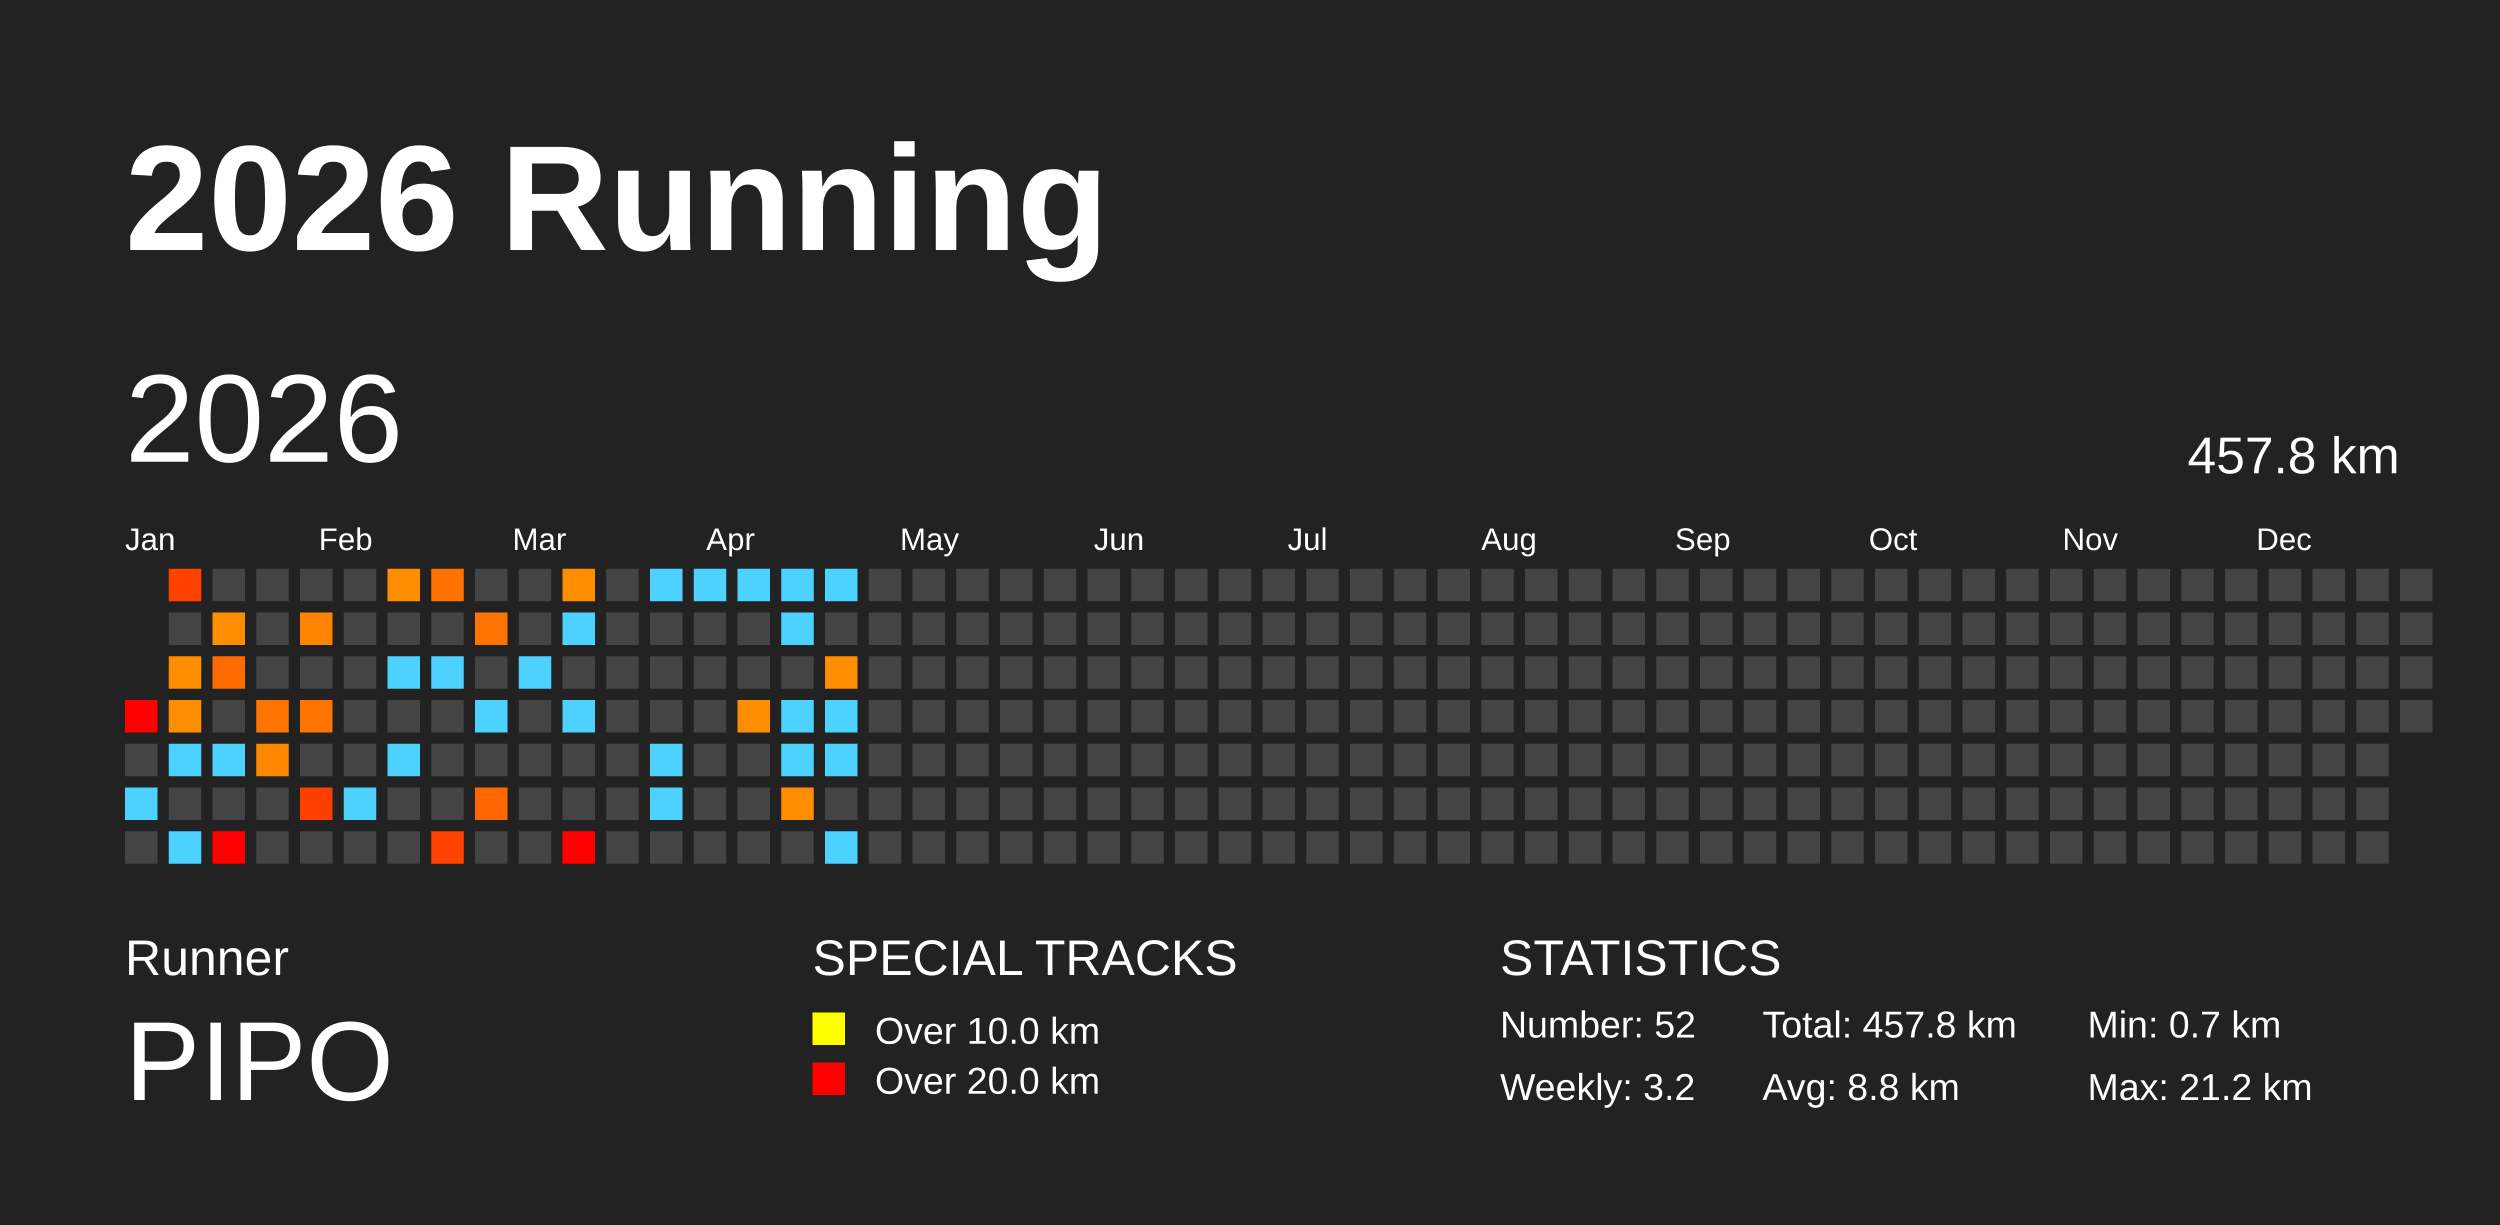
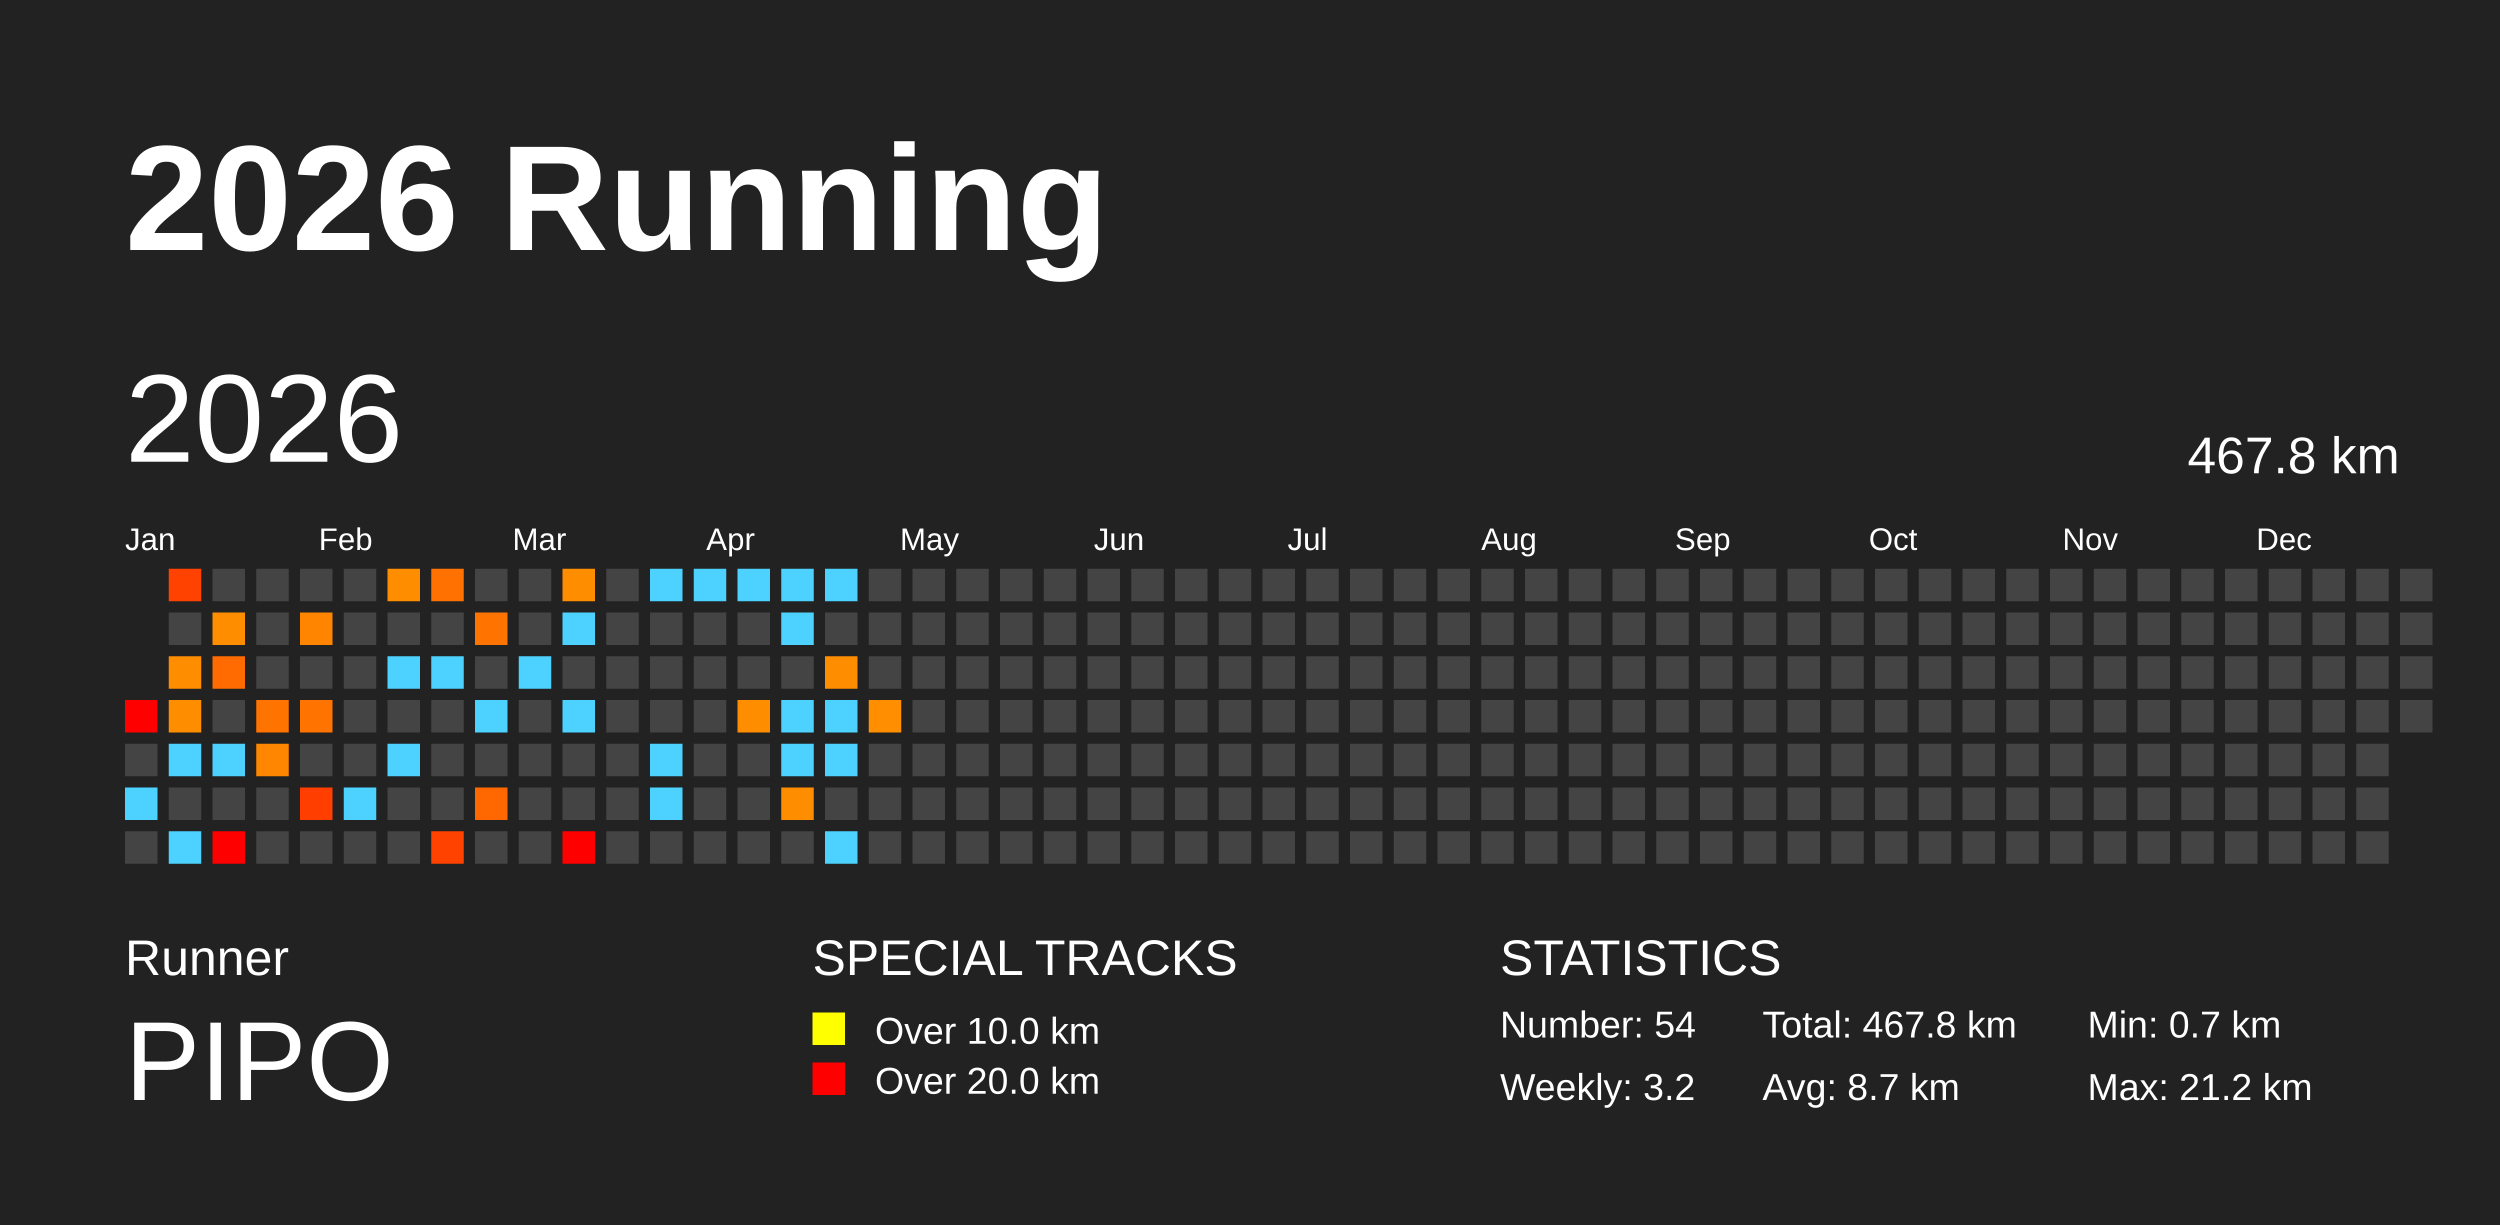
<svg xmlns="http://www.w3.org/2000/svg" baseProfile="full" height="98mm" version="1.1" viewBox="0,0,200,98" width="200mm">
  <defs />
  <rect fill="#222222" height="98" width="200" x="0" y="0" />
  <text fill="#FFFFFF" style="font-size:12px; font-family:Arial; font-weight:bold;" x="10" y="20">2026 Running</text>
  <text fill="#FFFFFF" style="font-size:4px; font-family:Arial" x="10" y="78">Runner</text>
  <text fill="#FFFFFF" style="font-size:9px; font-family:Arial" x="10" y="88">PIPO</text>
  <text fill="#FFFFFF" style="font-size:4px; font-family:Arial" x="65" y="78">SPECIAL TRACKS</text>
  <rect fill="yellow" height="2.6" width="2.6" x="65" y="81" />
  <text fill="#FFFFFF" style="font-size:3px; font-family:Arial" x="70" y="83.5">Over 10.0 km</text>
  <rect fill="red" height="2.6" width="2.6" x="65" y="85" />
  <text fill="#FFFFFF" style="font-size:3px; font-family:Arial" x="70" y="87.5">Over 20.0 km</text>
  <text fill="#FFFFFF" style="font-size:4px; font-family:Arial" x="120" y="78">STATISTICS</text>
-   <text fill="#FFFFFF" style="font-size:3px; font-family:Arial" x="120" y="83">Number: 52</text>
+   <text fill="#FFFFFF" style="font-size:3px; font-family:Arial" x="120" y="83">Number: 54</text>
  <text fill="#FFFFFF" style="font-size:3px; font-family:Arial" x="120" y="88">Weekly: 3.2</text>
-   <text fill="#FFFFFF" style="font-size:3px; font-family:Arial" x="141" y="83">Total: 457.8 km</text>
-   <text fill="#FFFFFF" style="font-size:3px; font-family:Arial" x="141" y="88">Avg: 8.8 km</text>
+   <text fill="#FFFFFF" style="font-size:3px; font-family:Arial" x="141" y="83">Total: 467.8 km</text>
+   <text fill="#FFFFFF" style="font-size:3px; font-family:Arial" x="141" y="88">Avg: 8.7 km</text>
  <text fill="#FFFFFF" style="font-size:3px; font-family:Arial" x="167" y="83">Min: 0.7 km</text>
  <text fill="#FFFFFF" style="font-size:3px; font-family:Arial" x="167" y="88">Max: 21.2 km</text>
  <text dominant-baseline="hanging" fill="#FFFFFF" style="font-size:10.0px; font-family:Arial;" x="10" y="30">2026</text>
-   <text dominant-baseline="hanging" fill="#FFFFFF" style="font-size:4.125px; font-family:Arial;" x="175" y="35">457.8 km</text>
+   <text dominant-baseline="hanging" fill="#FFFFFF" style="font-size:4.125px; font-family:Arial;" x="175" y="35">467.8 km</text>
  <text fill="#FFFFFF" style="font-size:2.5px; font-family:Arial" x="10.0" y="44">Jan</text>
  <text fill="#FFFFFF" style="font-size:2.5px; font-family:Arial" x="25.5" y="44">Feb</text>
  <text fill="#FFFFFF" style="font-size:2.5px; font-family:Arial" x="41.0" y="44">Mar</text>
  <text fill="#FFFFFF" style="font-size:2.5px; font-family:Arial" x="56.5" y="44">Apr</text>
  <text fill="#FFFFFF" style="font-size:2.5px; font-family:Arial" x="72.0" y="44">May</text>
  <text fill="#FFFFFF" style="font-size:2.5px; font-family:Arial" x="87.5" y="44">Jun</text>
  <text fill="#FFFFFF" style="font-size:2.5px; font-family:Arial" x="103.0" y="44">Jul</text>
  <text fill="#FFFFFF" style="font-size:2.5px; font-family:Arial" x="118.5" y="44">Aug</text>
  <text fill="#FFFFFF" style="font-size:2.5px; font-family:Arial" x="134.0" y="44">Sep</text>
  <text fill="#FFFFFF" style="font-size:2.5px; font-family:Arial" x="149.5" y="44">Oct</text>
  <text fill="#FFFFFF" style="font-size:2.5px; font-family:Arial" x="165.0" y="44">Nov</text>
  <text fill="#FFFFFF" style="font-size:2.5px; font-family:Arial" x="180.5" y="44">Dec</text>
  <rect fill="red" height="2.6" width="2.6" x="10.0" y="56.0" />
  <rect fill="#444444" height="2.6" width="2.6" x="10.0" y="59.5" />
  <rect fill="#4dd2ff" height="2.6" width="2.6" x="10.0" y="63.0" />
  <rect fill="#444444" height="2.6" width="2.6" x="10.0" y="66.5" />
  <rect fill="#ff4200" height="2.6" width="2.6" x="13.5" y="45.5" />
  <rect fill="#444444" height="2.6" width="2.6" x="13.5" y="49.0" />
  <rect fill="#ff8d00" height="2.6" width="2.6" x="13.5" y="52.5" />
  <rect fill="#ff8d00" height="2.6" width="2.6" x="13.5" y="56.0" />
  <rect fill="#4dd2ff" height="2.6" width="2.6" x="13.5" y="59.5" />
  <rect fill="#444444" height="2.6" width="2.6" x="13.5" y="63.0" />
  <rect fill="#4dd2ff" height="2.6" width="2.6" x="13.5" y="66.5" />
  <rect fill="#444444" height="2.6" width="2.6" x="17.0" y="45.5" />
  <rect fill="#ff8d00" height="2.6" width="2.6" x="17.0" y="49.0" />
  <rect fill="#ff6b00" height="2.6" width="2.6" x="17.0" y="52.5" />
  <rect fill="#444444" height="2.6" width="2.6" x="17.0" y="56.0" />
  <rect fill="#4dd2ff" height="2.6" width="2.6" x="17.0" y="59.5" />
  <rect fill="#444444" height="2.6" width="2.6" x="17.0" y="63.0" />
  <rect fill="red" height="2.6" width="2.6" x="17.0" y="66.5" />
  <rect fill="#444444" height="2.6" width="2.6" x="20.5" y="45.5" />
  <rect fill="#444444" height="2.6" width="2.6" x="20.5" y="49.0" />
  <rect fill="#444444" height="2.6" width="2.6" x="20.5" y="52.5" />
  <rect fill="#ff7400" height="2.6" width="2.6" x="20.5" y="56.0" />
  <rect fill="#ff8600" height="2.6" width="2.6" x="20.5" y="59.5" />
  <rect fill="#444444" height="2.6" width="2.6" x="20.5" y="63.0" />
  <rect fill="#444444" height="2.6" width="2.6" x="20.5" y="66.5" />
  <rect fill="#444444" height="2.6" width="2.6" x="24.0" y="45.5" />
  <rect fill="#ff8400" height="2.6" width="2.6" x="24.0" y="49.0" />
  <rect fill="#444444" height="2.6" width="2.6" x="24.0" y="52.5" />
  <rect fill="#ff7400" height="2.6" width="2.6" x="24.0" y="56.0" />
  <rect fill="#444444" height="2.6" width="2.6" x="24.0" y="59.5" />
  <rect fill="#ff3e00" height="2.6" width="2.6" x="24.0" y="63.0" />
  <rect fill="#444444" height="2.6" width="2.6" x="24.0" y="66.5" />
  <rect fill="#444444" height="2.6" width="2.6" x="27.5" y="45.5" />
  <rect fill="#444444" height="2.6" width="2.6" x="27.5" y="49.0" />
  <rect fill="#444444" height="2.6" width="2.6" x="27.5" y="52.5" />
  <rect fill="#444444" height="2.6" width="2.6" x="27.5" y="56.0" />
  <rect fill="#444444" height="2.6" width="2.6" x="27.5" y="59.5" />
  <rect fill="#4dd2ff" height="2.6" width="2.6" x="27.5" y="63.0" />
  <rect fill="#444444" height="2.6" width="2.6" x="27.5" y="66.5" />
  <rect fill="#ff8d00" height="2.6" width="2.6" x="31.0" y="45.5" />
  <rect fill="#444444" height="2.6" width="2.6" x="31.0" y="49.0" />
  <rect fill="#4dd2ff" height="2.6" width="2.6" x="31.0" y="52.5" />
  <rect fill="#444444" height="2.6" width="2.6" x="31.0" y="56.0" />
  <rect fill="#4dd2ff" height="2.6" width="2.6" x="31.0" y="59.5" />
  <rect fill="#444444" height="2.6" width="2.6" x="31.0" y="63.0" />
  <rect fill="#444444" height="2.6" width="2.6" x="31.0" y="66.5" />
  <rect fill="#ff7100" height="2.6" width="2.6" x="34.5" y="45.5" />
  <rect fill="#444444" height="2.6" width="2.6" x="34.5" y="49.0" />
  <rect fill="#4dd2ff" height="2.6" width="2.6" x="34.5" y="52.5" />
  <rect fill="#444444" height="2.6" width="2.6" x="34.5" y="56.0" />
  <rect fill="#444444" height="2.6" width="2.6" x="34.5" y="59.5" />
  <rect fill="#444444" height="2.6" width="2.6" x="34.5" y="63.0" />
  <rect fill="#ff4200" height="2.6" width="2.6" x="34.5" y="66.5" />
  <rect fill="#444444" height="2.6" width="2.6" x="38.0" y="45.5" />
  <rect fill="#ff7400" height="2.6" width="2.6" x="38.0" y="49.0" />
  <rect fill="#444444" height="2.6" width="2.6" x="38.0" y="52.5" />
  <rect fill="#4dd2ff" height="2.6" width="2.6" x="38.0" y="56.0" />
  <rect fill="#444444" height="2.6" width="2.6" x="38.0" y="59.5" />
  <rect fill="#ff6800" height="2.6" width="2.6" x="38.0" y="63.0" />
  <rect fill="#444444" height="2.6" width="2.6" x="38.0" y="66.5" />
  <rect fill="#444444" height="2.6" width="2.6" x="41.5" y="45.5" />
  <rect fill="#444444" height="2.6" width="2.6" x="41.5" y="49.0" />
  <rect fill="#4dd2ff" height="2.6" width="2.6" x="41.5" y="52.5" />
  <rect fill="#444444" height="2.6" width="2.6" x="41.5" y="56.0" />
  <rect fill="#444444" height="2.6" width="2.6" x="41.5" y="59.5" />
  <rect fill="#444444" height="2.6" width="2.6" x="41.5" y="63.0" />
  <rect fill="#444444" height="2.6" width="2.6" x="41.5" y="66.5" />
  <rect fill="#ff8d00" height="2.6" width="2.6" x="45.0" y="45.5" />
  <rect fill="#4dd2ff" height="2.6" width="2.6" x="45.0" y="49.0" />
  <rect fill="#444444" height="2.6" width="2.6" x="45.0" y="52.5" />
  <rect fill="#4dd2ff" height="2.6" width="2.6" x="45.0" y="56.0" />
  <rect fill="#444444" height="2.6" width="2.6" x="45.0" y="59.5" />
  <rect fill="#444444" height="2.6" width="2.6" x="45.0" y="63.0" />
  <rect fill="red" height="2.6" width="2.6" x="45.0" y="66.5" />
  <rect fill="#444444" height="2.6" width="2.6" x="48.5" y="45.5" />
  <rect fill="#444444" height="2.6" width="2.6" x="48.5" y="49.0" />
  <rect fill="#444444" height="2.6" width="2.6" x="48.5" y="52.5" />
  <rect fill="#444444" height="2.6" width="2.6" x="48.5" y="56.0" />
  <rect fill="#444444" height="2.6" width="2.6" x="48.5" y="59.5" />
  <rect fill="#444444" height="2.6" width="2.6" x="48.5" y="63.0" />
  <rect fill="#444444" height="2.6" width="2.6" x="48.5" y="66.5" />
  <rect fill="#4dd2ff" height="2.6" width="2.6" x="52.0" y="45.5" />
  <rect fill="#444444" height="2.6" width="2.6" x="52.0" y="49.0" />
  <rect fill="#444444" height="2.6" width="2.6" x="52.0" y="52.5" />
  <rect fill="#444444" height="2.6" width="2.6" x="52.0" y="56.0" />
  <rect fill="#4dd2ff" height="2.6" width="2.6" x="52.0" y="59.5" />
  <rect fill="#4dd2ff" height="2.6" width="2.6" x="52.0" y="63.0" />
  <rect fill="#444444" height="2.6" width="2.6" x="52.0" y="66.5" />
  <rect fill="#4dd2ff" height="2.6" width="2.6" x="55.5" y="45.5" />
  <rect fill="#444444" height="2.6" width="2.6" x="55.5" y="49.0" />
  <rect fill="#444444" height="2.6" width="2.6" x="55.5" y="52.5" />
  <rect fill="#444444" height="2.6" width="2.6" x="55.5" y="56.0" />
  <rect fill="#444444" height="2.6" width="2.6" x="55.5" y="59.5" />
  <rect fill="#444444" height="2.6" width="2.6" x="55.5" y="63.0" />
  <rect fill="#444444" height="2.6" width="2.6" x="55.5" y="66.5" />
  <rect fill="#4dd2ff" height="2.6" width="2.6" x="59.0" y="45.5" />
  <rect fill="#444444" height="2.6" width="2.6" x="59.0" y="49.0" />
  <rect fill="#444444" height="2.6" width="2.6" x="59.0" y="52.5" />
  <rect fill="#ff8d00" height="2.6" width="2.6" x="59.0" y="56.0" />
  <rect fill="#444444" height="2.6" width="2.6" x="59.0" y="59.5" />
  <rect fill="#444444" height="2.6" width="2.6" x="59.0" y="63.0" />
  <rect fill="#444444" height="2.6" width="2.6" x="59.0" y="66.5" />
  <rect fill="#4dd2ff" height="2.6" width="2.6" x="62.5" y="45.5" />
  <rect fill="#4dd2ff" height="2.6" width="2.6" x="62.5" y="49.0" />
  <rect fill="#444444" height="2.6" width="2.6" x="62.5" y="52.5" />
  <rect fill="#4dd2ff" height="2.6" width="2.6" x="62.5" y="56.0" />
  <rect fill="#4dd2ff" height="2.6" width="2.6" x="62.5" y="59.5" />
  <rect fill="#ff8d00" height="2.6" width="2.6" x="62.5" y="63.0" />
  <rect fill="#444444" height="2.6" width="2.6" x="62.5" y="66.5" />
  <rect fill="#4dd2ff" height="2.6" width="2.6" x="66.0" y="45.5" />
  <rect fill="#444444" height="2.6" width="2.6" x="66.0" y="49.0" />
  <rect fill="#ff8d00" height="2.6" width="2.6" x="66.0" y="52.5" />
  <rect fill="#4dd2ff" height="2.6" width="2.6" x="66.0" y="56.0" />
  <rect fill="#4dd2ff" height="2.6" width="2.6" x="66.0" y="59.5" />
  <rect fill="#444444" height="2.6" width="2.6" x="66.0" y="63.0" />
  <rect fill="#4dd2ff" height="2.6" width="2.6" x="66.0" y="66.5" />
  <rect fill="#444444" height="2.6" width="2.6" x="69.5" y="45.5" />
  <rect fill="#444444" height="2.6" width="2.6" x="69.5" y="49.0" />
  <rect fill="#444444" height="2.6" width="2.6" x="69.5" y="52.5" />
-   <rect fill="#444444" height="2.6" width="2.6" x="69.5" y="56.0" />
+   <rect fill="#ff8e00" height="2.6" width="2.6" x="69.5" y="56.0" />
  <rect fill="#444444" height="2.6" width="2.6" x="69.5" y="59.5" />
  <rect fill="#444444" height="2.6" width="2.6" x="69.5" y="63.0" />
  <rect fill="#444444" height="2.6" width="2.6" x="69.5" y="66.5" />
  <rect fill="#444444" height="2.6" width="2.6" x="73.0" y="45.5" />
  <rect fill="#444444" height="2.6" width="2.6" x="73.0" y="49.0" />
  <rect fill="#444444" height="2.6" width="2.6" x="73.0" y="52.5" />
  <rect fill="#444444" height="2.6" width="2.6" x="73.0" y="56.0" />
  <rect fill="#444444" height="2.6" width="2.6" x="73.0" y="59.5" />
  <rect fill="#444444" height="2.6" width="2.6" x="73.0" y="63.0" />
  <rect fill="#444444" height="2.6" width="2.6" x="73.0" y="66.5" />
  <rect fill="#444444" height="2.6" width="2.6" x="76.5" y="45.5" />
  <rect fill="#444444" height="2.6" width="2.6" x="76.5" y="49.0" />
  <rect fill="#444444" height="2.6" width="2.6" x="76.5" y="52.5" />
  <rect fill="#444444" height="2.6" width="2.6" x="76.5" y="56.0" />
  <rect fill="#444444" height="2.6" width="2.6" x="76.5" y="59.5" />
  <rect fill="#444444" height="2.6" width="2.6" x="76.5" y="63.0" />
  <rect fill="#444444" height="2.6" width="2.6" x="76.5" y="66.5" />
  <rect fill="#444444" height="2.6" width="2.6" x="80.0" y="45.5" />
  <rect fill="#444444" height="2.6" width="2.6" x="80.0" y="49.0" />
  <rect fill="#444444" height="2.6" width="2.6" x="80.0" y="52.5" />
  <rect fill="#444444" height="2.6" width="2.6" x="80.0" y="56.0" />
  <rect fill="#444444" height="2.6" width="2.6" x="80.0" y="59.5" />
  <rect fill="#444444" height="2.6" width="2.6" x="80.0" y="63.0" />
  <rect fill="#444444" height="2.6" width="2.6" x="80.0" y="66.5" />
  <rect fill="#444444" height="2.6" width="2.6" x="83.5" y="45.5" />
  <rect fill="#444444" height="2.6" width="2.6" x="83.5" y="49.0" />
  <rect fill="#444444" height="2.6" width="2.6" x="83.5" y="52.5" />
  <rect fill="#444444" height="2.6" width="2.6" x="83.5" y="56.0" />
  <rect fill="#444444" height="2.6" width="2.6" x="83.5" y="59.5" />
  <rect fill="#444444" height="2.6" width="2.6" x="83.5" y="63.0" />
  <rect fill="#444444" height="2.6" width="2.6" x="83.5" y="66.5" />
  <rect fill="#444444" height="2.6" width="2.6" x="87.0" y="45.5" />
  <rect fill="#444444" height="2.6" width="2.6" x="87.0" y="49.0" />
  <rect fill="#444444" height="2.6" width="2.6" x="87.0" y="52.5" />
  <rect fill="#444444" height="2.6" width="2.6" x="87.0" y="56.0" />
  <rect fill="#444444" height="2.6" width="2.6" x="87.0" y="59.5" />
  <rect fill="#444444" height="2.6" width="2.6" x="87.0" y="63.0" />
  <rect fill="#444444" height="2.6" width="2.6" x="87.0" y="66.5" />
  <rect fill="#444444" height="2.6" width="2.6" x="90.5" y="45.5" />
  <rect fill="#444444" height="2.6" width="2.6" x="90.5" y="49.0" />
  <rect fill="#444444" height="2.6" width="2.6" x="90.5" y="52.5" />
  <rect fill="#444444" height="2.6" width="2.6" x="90.5" y="56.0" />
  <rect fill="#444444" height="2.6" width="2.6" x="90.5" y="59.5" />
  <rect fill="#444444" height="2.6" width="2.6" x="90.5" y="63.0" />
  <rect fill="#444444" height="2.6" width="2.6" x="90.5" y="66.5" />
  <rect fill="#444444" height="2.6" width="2.6" x="94.0" y="45.5" />
  <rect fill="#444444" height="2.6" width="2.6" x="94.0" y="49.0" />
  <rect fill="#444444" height="2.6" width="2.6" x="94.0" y="52.5" />
  <rect fill="#444444" height="2.6" width="2.6" x="94.0" y="56.0" />
  <rect fill="#444444" height="2.6" width="2.6" x="94.0" y="59.5" />
  <rect fill="#444444" height="2.6" width="2.6" x="94.0" y="63.0" />
  <rect fill="#444444" height="2.6" width="2.6" x="94.0" y="66.5" />
  <rect fill="#444444" height="2.6" width="2.6" x="97.5" y="45.5" />
  <rect fill="#444444" height="2.6" width="2.6" x="97.5" y="49.0" />
  <rect fill="#444444" height="2.6" width="2.6" x="97.5" y="52.5" />
  <rect fill="#444444" height="2.6" width="2.6" x="97.5" y="56.0" />
  <rect fill="#444444" height="2.6" width="2.6" x="97.5" y="59.5" />
  <rect fill="#444444" height="2.6" width="2.6" x="97.5" y="63.0" />
  <rect fill="#444444" height="2.6" width="2.6" x="97.5" y="66.5" />
  <rect fill="#444444" height="2.6" width="2.6" x="101.0" y="45.5" />
  <rect fill="#444444" height="2.6" width="2.6" x="101.0" y="49.0" />
  <rect fill="#444444" height="2.6" width="2.6" x="101.0" y="52.5" />
  <rect fill="#444444" height="2.6" width="2.6" x="101.0" y="56.0" />
  <rect fill="#444444" height="2.6" width="2.6" x="101.0" y="59.5" />
  <rect fill="#444444" height="2.6" width="2.6" x="101.0" y="63.0" />
  <rect fill="#444444" height="2.6" width="2.6" x="101.0" y="66.5" />
  <rect fill="#444444" height="2.6" width="2.6" x="104.5" y="45.5" />
  <rect fill="#444444" height="2.6" width="2.6" x="104.5" y="49.0" />
  <rect fill="#444444" height="2.6" width="2.6" x="104.5" y="52.5" />
  <rect fill="#444444" height="2.6" width="2.6" x="104.5" y="56.0" />
  <rect fill="#444444" height="2.6" width="2.6" x="104.5" y="59.5" />
  <rect fill="#444444" height="2.6" width="2.6" x="104.5" y="63.0" />
  <rect fill="#444444" height="2.6" width="2.6" x="104.5" y="66.5" />
  <rect fill="#444444" height="2.6" width="2.6" x="108.0" y="45.5" />
  <rect fill="#444444" height="2.6" width="2.6" x="108.0" y="49.0" />
  <rect fill="#444444" height="2.6" width="2.6" x="108.0" y="52.5" />
  <rect fill="#444444" height="2.6" width="2.6" x="108.0" y="56.0" />
  <rect fill="#444444" height="2.6" width="2.6" x="108.0" y="59.5" />
  <rect fill="#444444" height="2.6" width="2.6" x="108.0" y="63.0" />
  <rect fill="#444444" height="2.6" width="2.6" x="108.0" y="66.5" />
  <rect fill="#444444" height="2.6" width="2.6" x="111.5" y="45.5" />
  <rect fill="#444444" height="2.6" width="2.6" x="111.5" y="49.0" />
  <rect fill="#444444" height="2.6" width="2.6" x="111.5" y="52.5" />
  <rect fill="#444444" height="2.6" width="2.6" x="111.5" y="56.0" />
  <rect fill="#444444" height="2.6" width="2.6" x="111.5" y="59.5" />
  <rect fill="#444444" height="2.6" width="2.6" x="111.5" y="63.0" />
  <rect fill="#444444" height="2.6" width="2.6" x="111.5" y="66.5" />
  <rect fill="#444444" height="2.6" width="2.6" x="115.0" y="45.5" />
  <rect fill="#444444" height="2.6" width="2.6" x="115.0" y="49.0" />
  <rect fill="#444444" height="2.6" width="2.6" x="115.0" y="52.5" />
  <rect fill="#444444" height="2.6" width="2.6" x="115.0" y="56.0" />
  <rect fill="#444444" height="2.6" width="2.6" x="115.0" y="59.5" />
  <rect fill="#444444" height="2.6" width="2.6" x="115.0" y="63.0" />
  <rect fill="#444444" height="2.6" width="2.6" x="115.0" y="66.5" />
  <rect fill="#444444" height="2.6" width="2.6" x="118.5" y="45.5" />
  <rect fill="#444444" height="2.6" width="2.6" x="118.5" y="49.0" />
  <rect fill="#444444" height="2.6" width="2.6" x="118.5" y="52.5" />
  <rect fill="#444444" height="2.6" width="2.6" x="118.5" y="56.0" />
  <rect fill="#444444" height="2.6" width="2.6" x="118.5" y="59.5" />
  <rect fill="#444444" height="2.6" width="2.6" x="118.5" y="63.0" />
  <rect fill="#444444" height="2.6" width="2.6" x="118.5" y="66.5" />
  <rect fill="#444444" height="2.6" width="2.6" x="122.0" y="45.5" />
  <rect fill="#444444" height="2.6" width="2.6" x="122.0" y="49.0" />
  <rect fill="#444444" height="2.6" width="2.6" x="122.0" y="52.5" />
  <rect fill="#444444" height="2.6" width="2.6" x="122.0" y="56.0" />
  <rect fill="#444444" height="2.6" width="2.6" x="122.0" y="59.5" />
  <rect fill="#444444" height="2.6" width="2.6" x="122.0" y="63.0" />
  <rect fill="#444444" height="2.6" width="2.6" x="122.0" y="66.5" />
  <rect fill="#444444" height="2.6" width="2.6" x="125.5" y="45.5" />
  <rect fill="#444444" height="2.6" width="2.6" x="125.5" y="49.0" />
  <rect fill="#444444" height="2.6" width="2.6" x="125.5" y="52.5" />
  <rect fill="#444444" height="2.6" width="2.6" x="125.5" y="56.0" />
  <rect fill="#444444" height="2.6" width="2.6" x="125.5" y="59.5" />
  <rect fill="#444444" height="2.6" width="2.6" x="125.5" y="63.0" />
  <rect fill="#444444" height="2.6" width="2.6" x="125.5" y="66.5" />
  <rect fill="#444444" height="2.6" width="2.6" x="129.0" y="45.5" />
  <rect fill="#444444" height="2.6" width="2.6" x="129.0" y="49.0" />
  <rect fill="#444444" height="2.6" width="2.6" x="129.0" y="52.5" />
  <rect fill="#444444" height="2.6" width="2.6" x="129.0" y="56.0" />
  <rect fill="#444444" height="2.6" width="2.6" x="129.0" y="59.5" />
  <rect fill="#444444" height="2.6" width="2.6" x="129.0" y="63.0" />
  <rect fill="#444444" height="2.6" width="2.6" x="129.0" y="66.5" />
  <rect fill="#444444" height="2.6" width="2.6" x="132.5" y="45.5" />
  <rect fill="#444444" height="2.6" width="2.6" x="132.5" y="49.0" />
  <rect fill="#444444" height="2.6" width="2.6" x="132.5" y="52.5" />
  <rect fill="#444444" height="2.6" width="2.6" x="132.5" y="56.0" />
  <rect fill="#444444" height="2.6" width="2.6" x="132.5" y="59.5" />
  <rect fill="#444444" height="2.6" width="2.6" x="132.5" y="63.0" />
  <rect fill="#444444" height="2.6" width="2.6" x="132.5" y="66.5" />
  <rect fill="#444444" height="2.6" width="2.6" x="136.0" y="45.5" />
  <rect fill="#444444" height="2.6" width="2.6" x="136.0" y="49.0" />
  <rect fill="#444444" height="2.6" width="2.6" x="136.0" y="52.5" />
  <rect fill="#444444" height="2.6" width="2.6" x="136.0" y="56.0" />
  <rect fill="#444444" height="2.6" width="2.6" x="136.0" y="59.5" />
  <rect fill="#444444" height="2.6" width="2.6" x="136.0" y="63.0" />
  <rect fill="#444444" height="2.6" width="2.6" x="136.0" y="66.5" />
  <rect fill="#444444" height="2.6" width="2.6" x="139.5" y="45.5" />
  <rect fill="#444444" height="2.6" width="2.6" x="139.5" y="49.0" />
  <rect fill="#444444" height="2.6" width="2.6" x="139.5" y="52.5" />
  <rect fill="#444444" height="2.6" width="2.6" x="139.5" y="56.0" />
  <rect fill="#444444" height="2.6" width="2.6" x="139.5" y="59.5" />
  <rect fill="#444444" height="2.6" width="2.6" x="139.5" y="63.0" />
  <rect fill="#444444" height="2.6" width="2.6" x="139.5" y="66.5" />
  <rect fill="#444444" height="2.6" width="2.6" x="143.0" y="45.5" />
  <rect fill="#444444" height="2.6" width="2.6" x="143.0" y="49.0" />
  <rect fill="#444444" height="2.6" width="2.6" x="143.0" y="52.5" />
  <rect fill="#444444" height="2.6" width="2.6" x="143.0" y="56.0" />
  <rect fill="#444444" height="2.6" width="2.6" x="143.0" y="59.5" />
  <rect fill="#444444" height="2.6" width="2.6" x="143.0" y="63.0" />
  <rect fill="#444444" height="2.6" width="2.6" x="143.0" y="66.5" />
  <rect fill="#444444" height="2.6" width="2.6" x="146.5" y="45.5" />
  <rect fill="#444444" height="2.6" width="2.6" x="146.5" y="49.0" />
  <rect fill="#444444" height="2.6" width="2.6" x="146.5" y="52.5" />
  <rect fill="#444444" height="2.6" width="2.6" x="146.5" y="56.0" />
  <rect fill="#444444" height="2.6" width="2.6" x="146.5" y="59.5" />
  <rect fill="#444444" height="2.6" width="2.6" x="146.5" y="63.0" />
  <rect fill="#444444" height="2.6" width="2.6" x="146.5" y="66.5" />
  <rect fill="#444444" height="2.6" width="2.6" x="150.0" y="45.5" />
  <rect fill="#444444" height="2.6" width="2.6" x="150.0" y="49.0" />
  <rect fill="#444444" height="2.6" width="2.6" x="150.0" y="52.5" />
  <rect fill="#444444" height="2.6" width="2.6" x="150.0" y="56.0" />
  <rect fill="#444444" height="2.6" width="2.6" x="150.0" y="59.5" />
  <rect fill="#444444" height="2.6" width="2.6" x="150.0" y="63.0" />
  <rect fill="#444444" height="2.6" width="2.6" x="150.0" y="66.5" />
  <rect fill="#444444" height="2.6" width="2.6" x="153.5" y="45.5" />
  <rect fill="#444444" height="2.6" width="2.6" x="153.5" y="49.0" />
  <rect fill="#444444" height="2.6" width="2.6" x="153.5" y="52.5" />
  <rect fill="#444444" height="2.6" width="2.6" x="153.5" y="56.0" />
  <rect fill="#444444" height="2.6" width="2.6" x="153.5" y="59.5" />
  <rect fill="#444444" height="2.6" width="2.6" x="153.5" y="63.0" />
  <rect fill="#444444" height="2.6" width="2.6" x="153.5" y="66.5" />
  <rect fill="#444444" height="2.6" width="2.6" x="157.0" y="45.5" />
  <rect fill="#444444" height="2.6" width="2.6" x="157.0" y="49.0" />
  <rect fill="#444444" height="2.6" width="2.6" x="157.0" y="52.5" />
  <rect fill="#444444" height="2.6" width="2.6" x="157.0" y="56.0" />
  <rect fill="#444444" height="2.6" width="2.6" x="157.0" y="59.5" />
  <rect fill="#444444" height="2.6" width="2.6" x="157.0" y="63.0" />
  <rect fill="#444444" height="2.6" width="2.6" x="157.0" y="66.5" />
  <rect fill="#444444" height="2.6" width="2.6" x="160.5" y="45.5" />
  <rect fill="#444444" height="2.6" width="2.6" x="160.5" y="49.0" />
  <rect fill="#444444" height="2.6" width="2.6" x="160.5" y="52.5" />
  <rect fill="#444444" height="2.6" width="2.6" x="160.5" y="56.0" />
  <rect fill="#444444" height="2.6" width="2.6" x="160.5" y="59.5" />
  <rect fill="#444444" height="2.6" width="2.6" x="160.5" y="63.0" />
  <rect fill="#444444" height="2.6" width="2.6" x="160.5" y="66.5" />
  <rect fill="#444444" height="2.6" width="2.6" x="164.0" y="45.5" />
  <rect fill="#444444" height="2.6" width="2.6" x="164.0" y="49.0" />
  <rect fill="#444444" height="2.6" width="2.6" x="164.0" y="52.5" />
  <rect fill="#444444" height="2.6" width="2.6" x="164.0" y="56.0" />
  <rect fill="#444444" height="2.6" width="2.6" x="164.0" y="59.5" />
  <rect fill="#444444" height="2.6" width="2.6" x="164.0" y="63.0" />
  <rect fill="#444444" height="2.6" width="2.6" x="164.0" y="66.5" />
  <rect fill="#444444" height="2.6" width="2.6" x="167.5" y="45.5" />
  <rect fill="#444444" height="2.6" width="2.6" x="167.5" y="49.0" />
  <rect fill="#444444" height="2.6" width="2.6" x="167.5" y="52.5" />
  <rect fill="#444444" height="2.6" width="2.6" x="167.5" y="56.0" />
  <rect fill="#444444" height="2.6" width="2.6" x="167.5" y="59.5" />
  <rect fill="#444444" height="2.6" width="2.6" x="167.5" y="63.0" />
  <rect fill="#444444" height="2.6" width="2.6" x="167.5" y="66.5" />
  <rect fill="#444444" height="2.6" width="2.6" x="171.0" y="45.5" />
  <rect fill="#444444" height="2.6" width="2.6" x="171.0" y="49.0" />
  <rect fill="#444444" height="2.6" width="2.6" x="171.0" y="52.5" />
  <rect fill="#444444" height="2.6" width="2.6" x="171.0" y="56.0" />
  <rect fill="#444444" height="2.6" width="2.6" x="171.0" y="59.5" />
  <rect fill="#444444" height="2.6" width="2.6" x="171.0" y="63.0" />
  <rect fill="#444444" height="2.6" width="2.6" x="171.0" y="66.5" />
  <rect fill="#444444" height="2.6" width="2.6" x="174.5" y="45.5" />
  <rect fill="#444444" height="2.6" width="2.6" x="174.5" y="49.0" />
  <rect fill="#444444" height="2.6" width="2.6" x="174.5" y="52.5" />
  <rect fill="#444444" height="2.6" width="2.6" x="174.5" y="56.0" />
  <rect fill="#444444" height="2.6" width="2.6" x="174.5" y="59.5" />
  <rect fill="#444444" height="2.6" width="2.6" x="174.5" y="63.0" />
  <rect fill="#444444" height="2.6" width="2.6" x="174.5" y="66.5" />
  <rect fill="#444444" height="2.6" width="2.6" x="178.0" y="45.5" />
  <rect fill="#444444" height="2.6" width="2.6" x="178.0" y="49.0" />
  <rect fill="#444444" height="2.6" width="2.6" x="178.0" y="52.5" />
  <rect fill="#444444" height="2.6" width="2.6" x="178.0" y="56.0" />
  <rect fill="#444444" height="2.6" width="2.6" x="178.0" y="59.5" />
  <rect fill="#444444" height="2.6" width="2.6" x="178.0" y="63.0" />
  <rect fill="#444444" height="2.6" width="2.6" x="178.0" y="66.5" />
  <rect fill="#444444" height="2.6" width="2.6" x="181.5" y="45.5" />
  <rect fill="#444444" height="2.6" width="2.6" x="181.5" y="49.0" />
  <rect fill="#444444" height="2.6" width="2.6" x="181.5" y="52.5" />
  <rect fill="#444444" height="2.6" width="2.6" x="181.5" y="56.0" />
  <rect fill="#444444" height="2.6" width="2.6" x="181.5" y="59.5" />
  <rect fill="#444444" height="2.6" width="2.6" x="181.5" y="63.0" />
  <rect fill="#444444" height="2.6" width="2.6" x="181.5" y="66.5" />
  <rect fill="#444444" height="2.6" width="2.6" x="185.0" y="45.5" />
  <rect fill="#444444" height="2.6" width="2.6" x="185.0" y="49.0" />
  <rect fill="#444444" height="2.6" width="2.6" x="185.0" y="52.5" />
  <rect fill="#444444" height="2.6" width="2.6" x="185.0" y="56.0" />
  <rect fill="#444444" height="2.6" width="2.6" x="185.0" y="59.5" />
  <rect fill="#444444" height="2.6" width="2.6" x="185.0" y="63.0" />
  <rect fill="#444444" height="2.6" width="2.6" x="185.0" y="66.5" />
  <rect fill="#444444" height="2.6" width="2.6" x="188.5" y="45.5" />
  <rect fill="#444444" height="2.6" width="2.6" x="188.5" y="49.0" />
  <rect fill="#444444" height="2.6" width="2.6" x="188.5" y="52.5" />
  <rect fill="#444444" height="2.6" width="2.6" x="188.5" y="56.0" />
  <rect fill="#444444" height="2.6" width="2.6" x="188.5" y="59.5" />
  <rect fill="#444444" height="2.6" width="2.6" x="188.5" y="63.0" />
  <rect fill="#444444" height="2.6" width="2.6" x="188.5" y="66.5" />
  <rect fill="#444444" height="2.6" width="2.6" x="192.0" y="45.5" />
  <rect fill="#444444" height="2.6" width="2.6" x="192.0" y="49.0" />
  <rect fill="#444444" height="2.6" width="2.6" x="192.0" y="52.5" />
  <rect fill="#444444" height="2.6" width="2.6" x="192.0" y="56.0" />
</svg>
